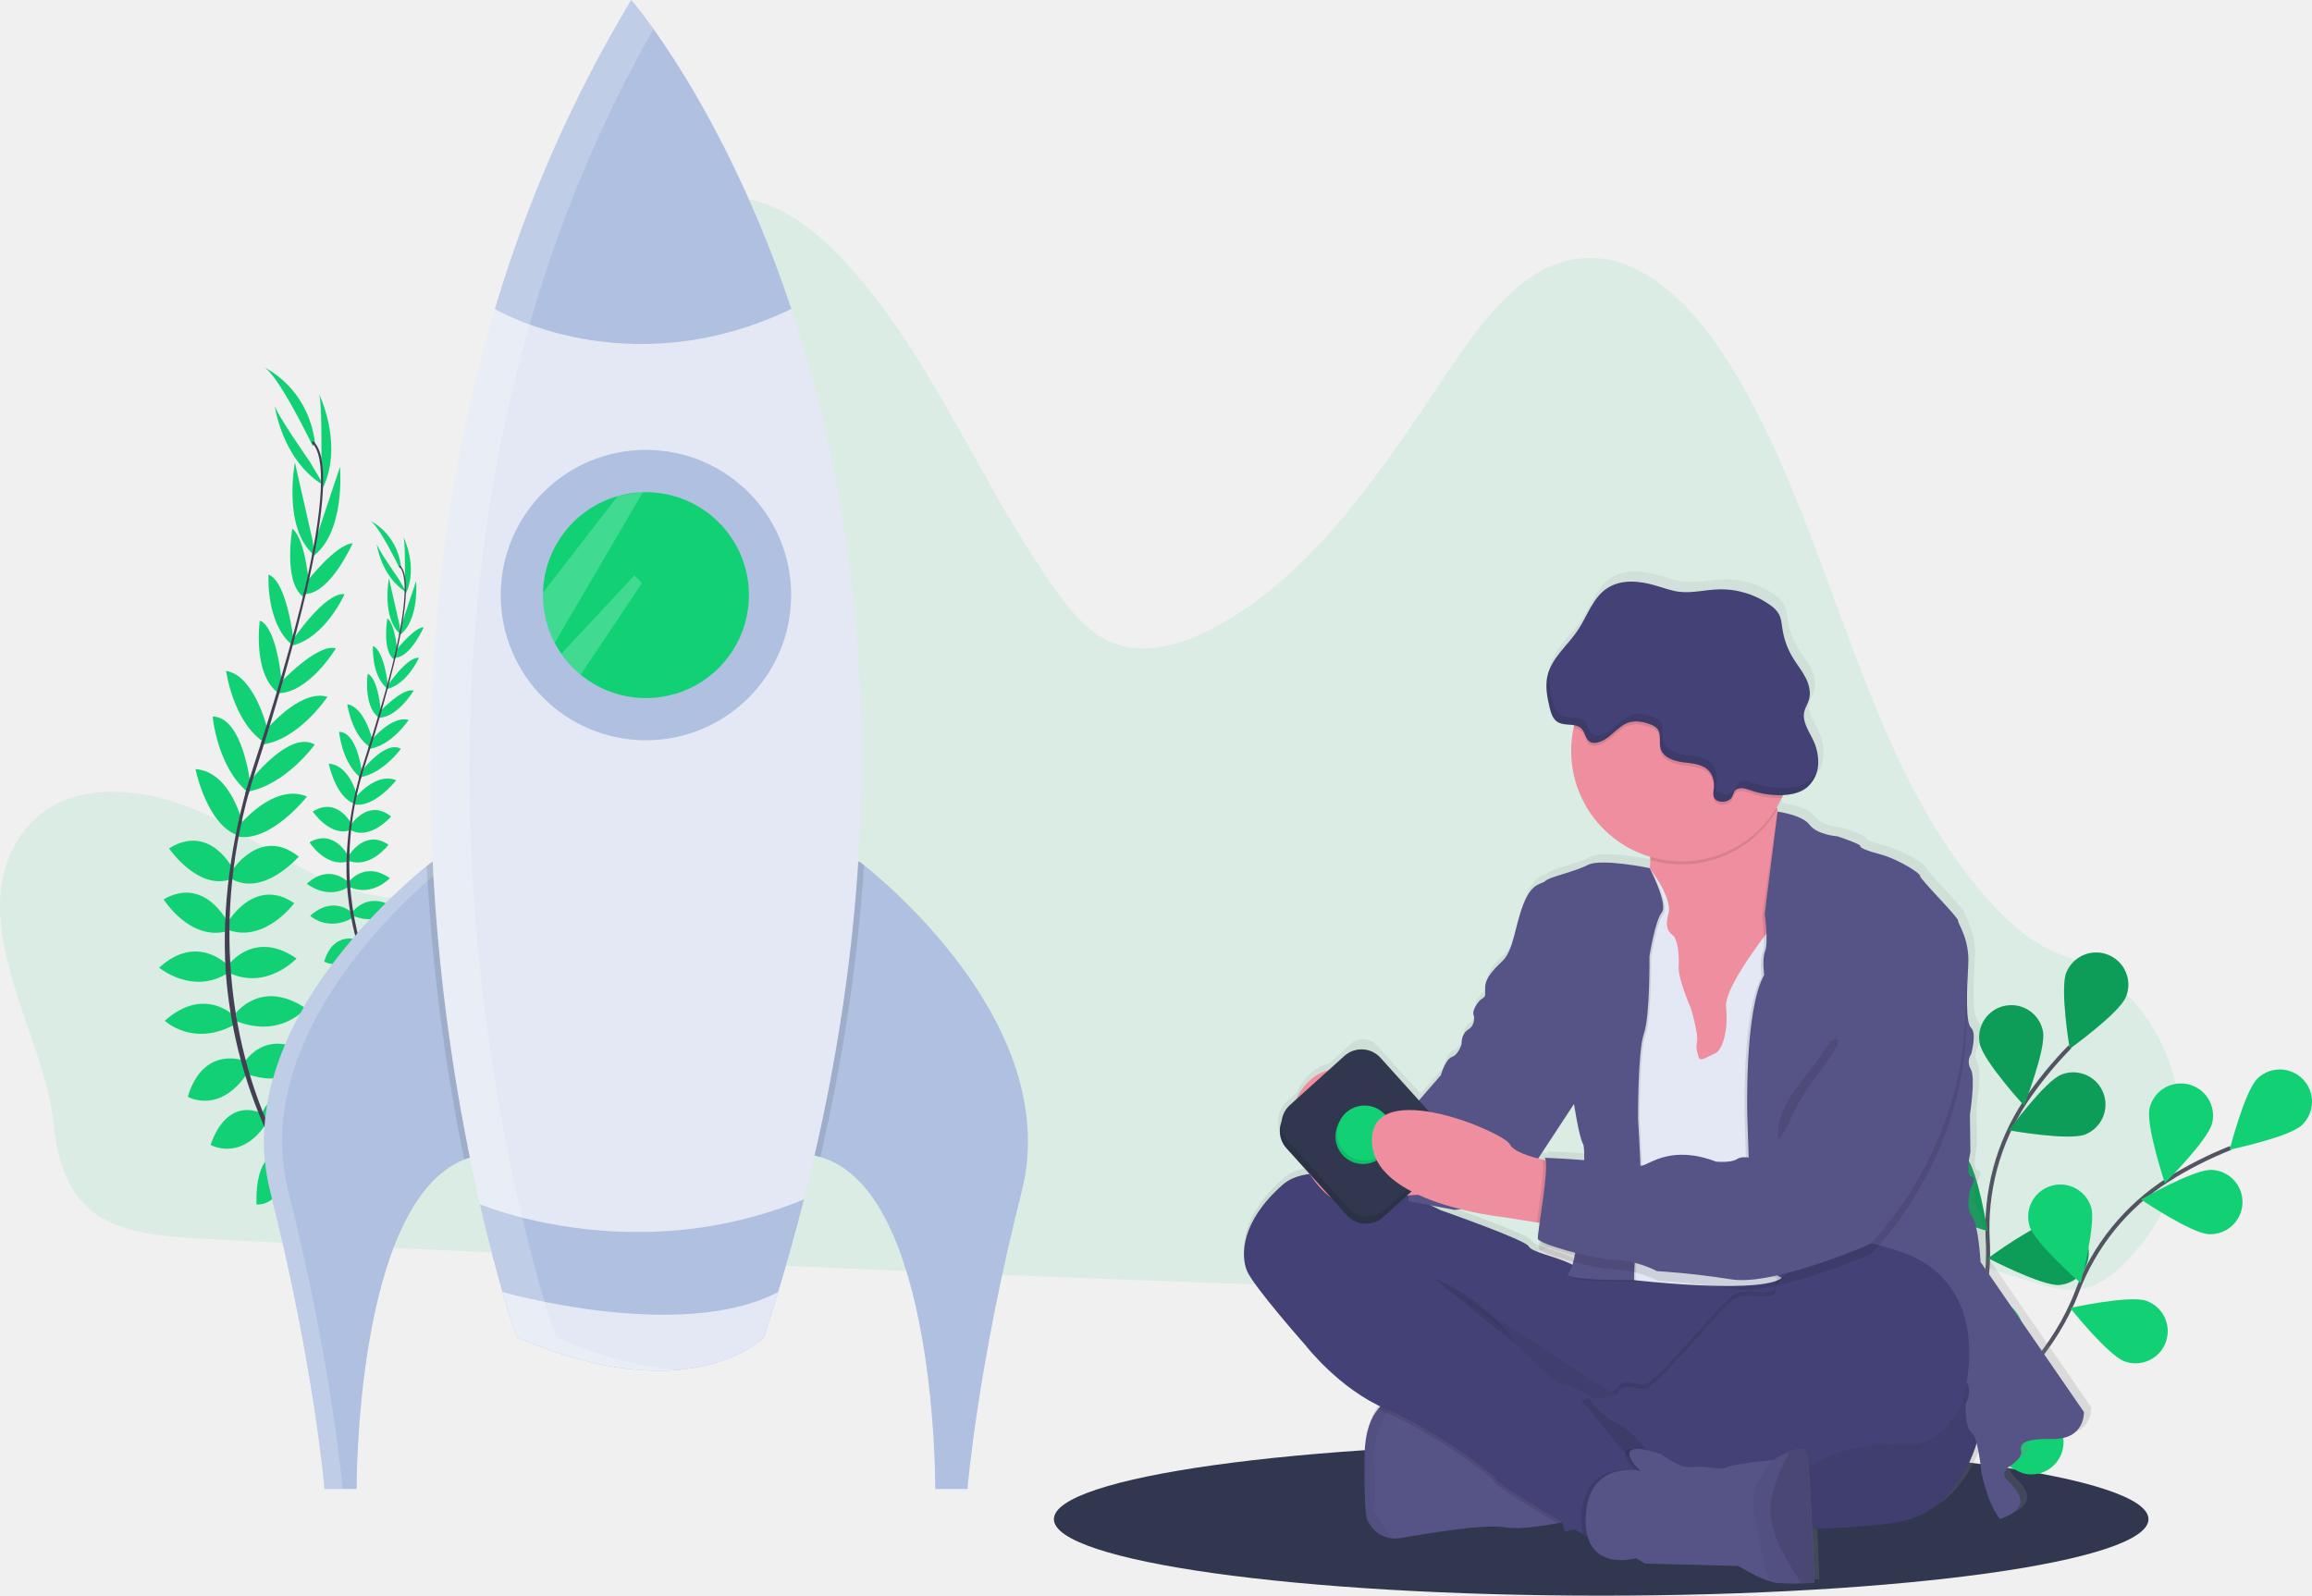
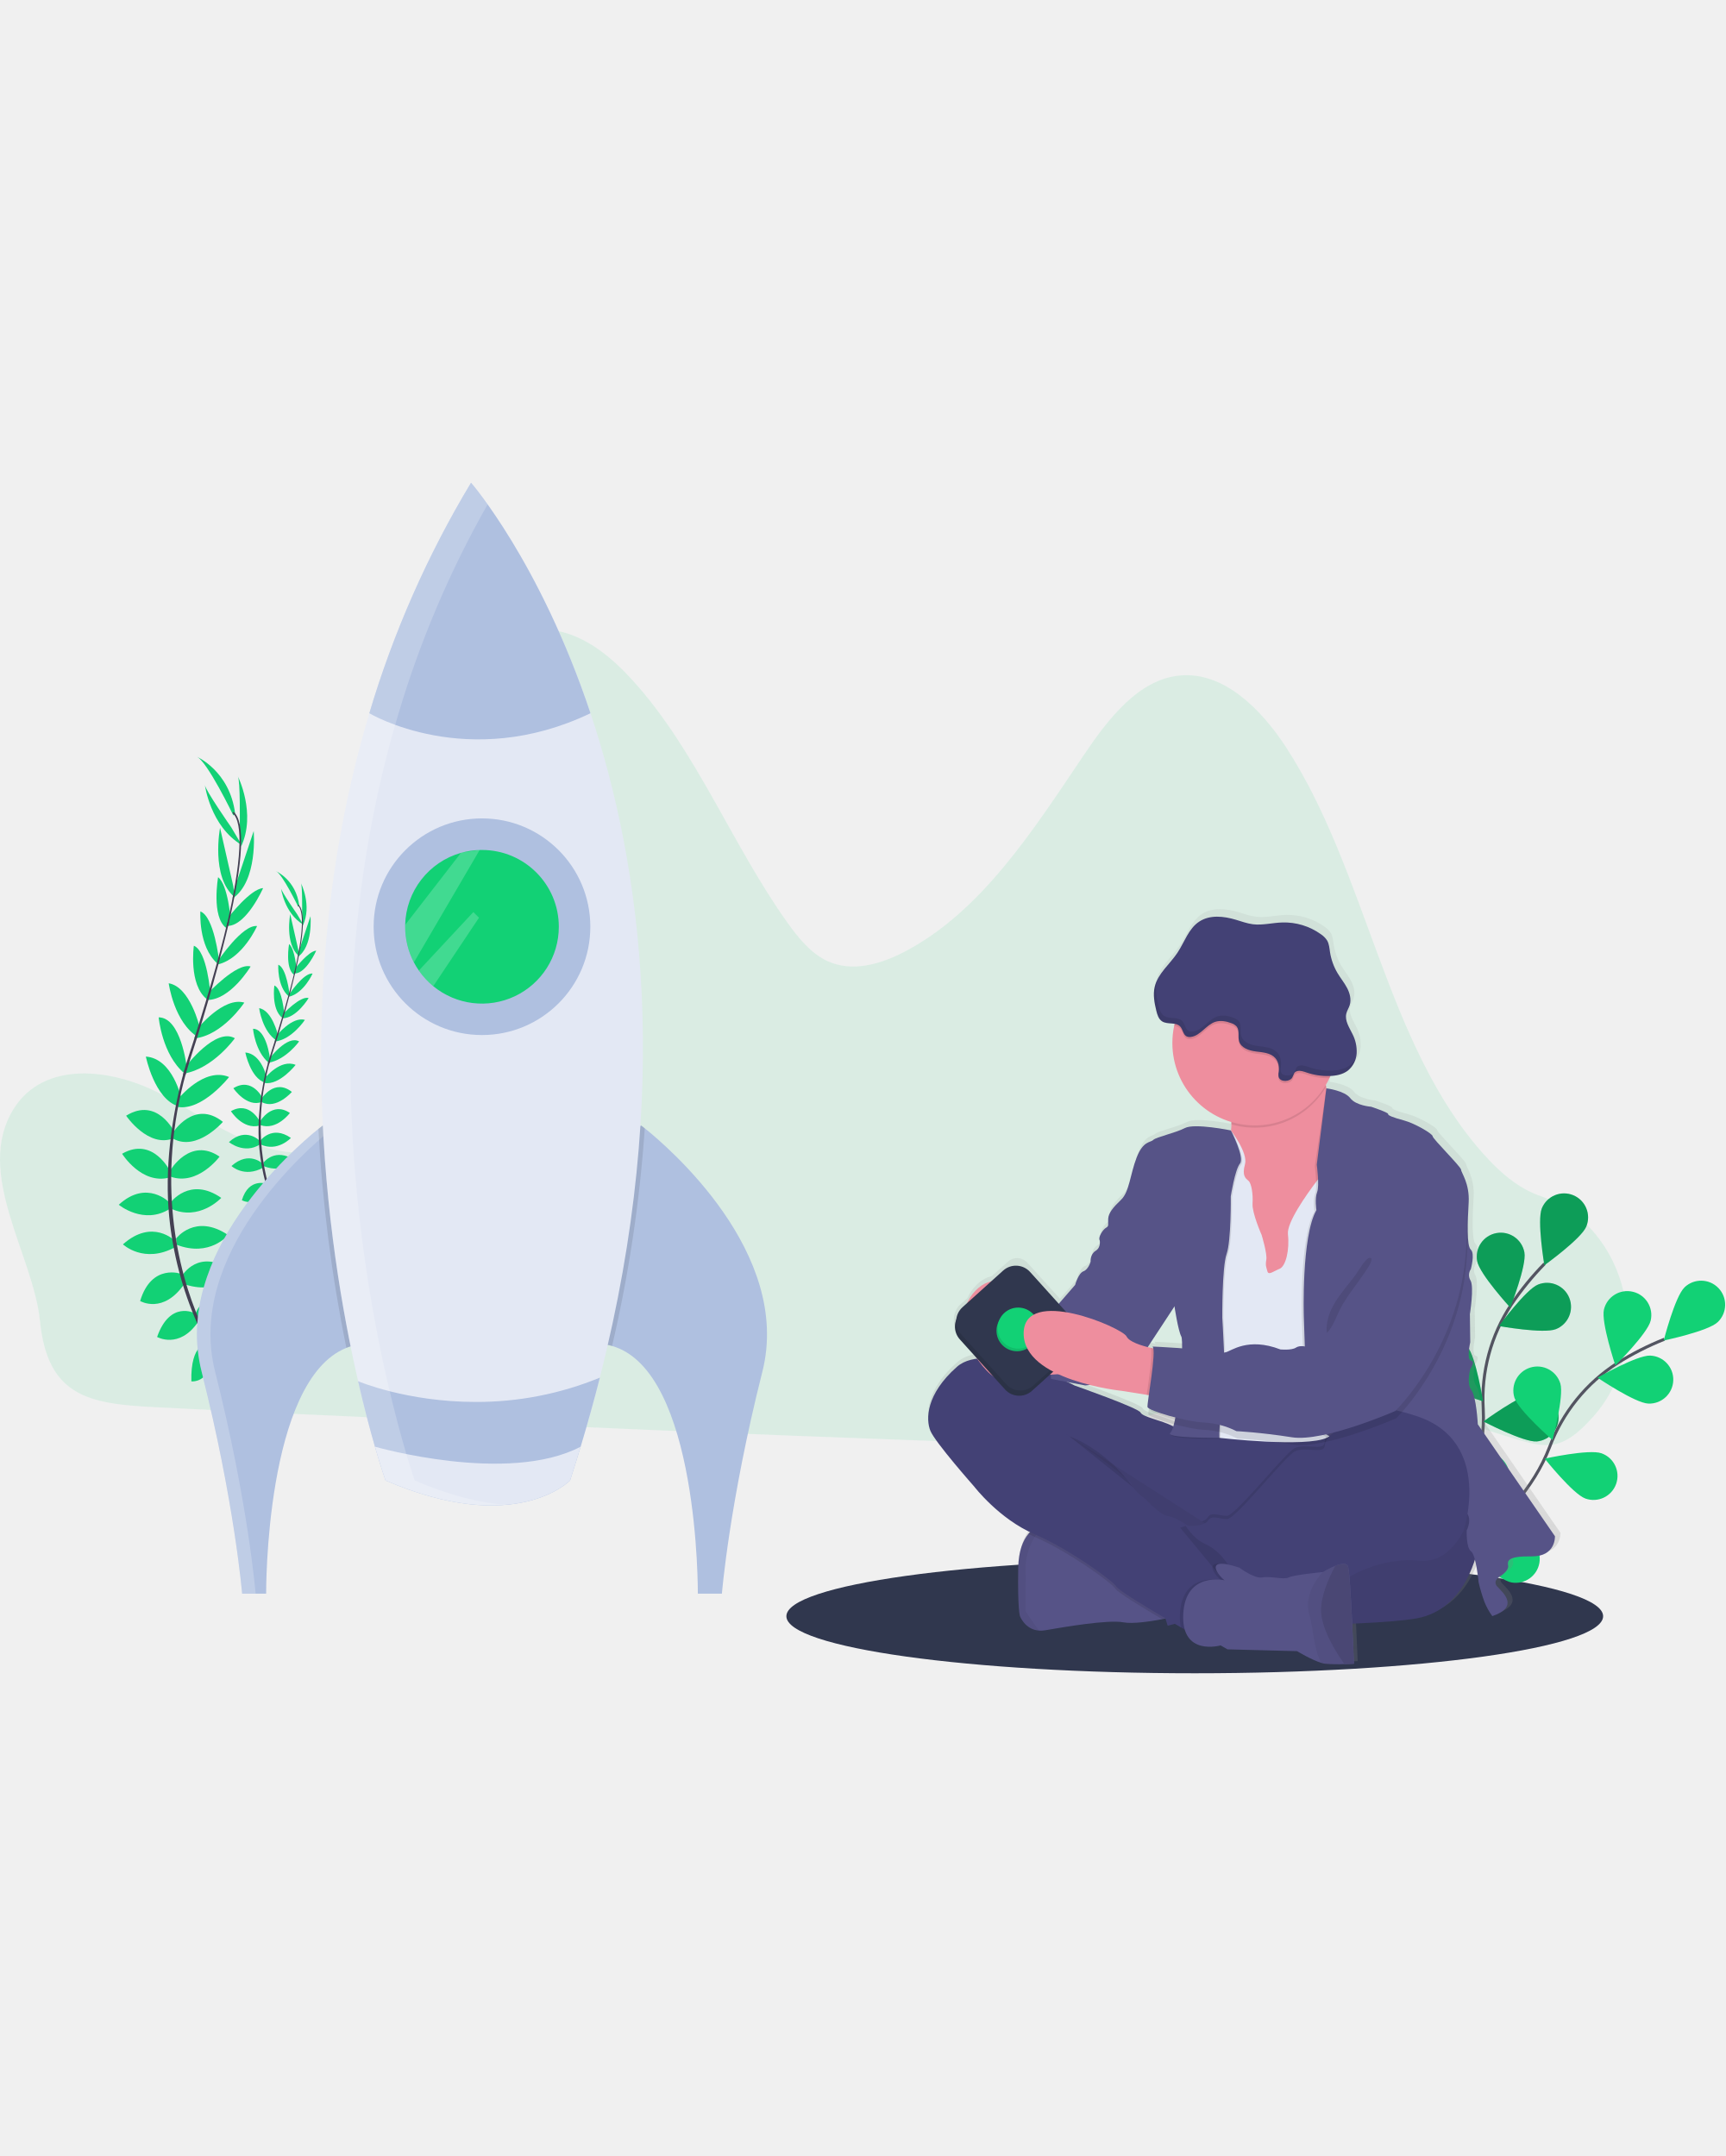
- <svg xmlns="http://www.w3.org/2000/svg" id="b759170a-51c3-4e2f-999d-77dec9fd6d11" data-name="Layer 1" width="1140.56" height="787.27" viewBox="0 0 1140.56 787.27">
+ <svg xmlns="http://www.w3.org/2000/svg" id="b759170a-51c3-4e2f-999d-77dec9fd6d11" data-name="Layer 1" width="240" height="300" viewBox="0 0 1140.56 787.27">
  <defs>
    <linearGradient id="c518dc33-18b9-48bc-b516-0f83ad79191e" x1="852.39" y1="835.88" x2="852.39" y2="338.33" gradientUnits="userSpaceOnUse">
      <stop offset="0" stop-color="gray" stop-opacity="0.25" />
      <stop offset="0.54" stop-color="gray" stop-opacity="0.12" />
      <stop offset="1" stop-color="gray" stop-opacity="0.1" />
    </linearGradient>
  </defs>
  <path d="M38.48,470.82c20.16-32.93,65.75-27.19,98.08-10s64.59,42.85,100.17,37.92c30-4.16,54.6-30.32,67.89-60.5s17.19-64.21,20.93-97.54Q332.6,277.89,339.64,215c1.72-15.33,3.75-31.51,12.37-43.64,11.39-16,32.27-20.92,50.13-16.11s33.09,17.71,46.12,32.1C490,233.43,513.65,295.72,550.14,347c7.43,10.44,15.82,20.76,26.92,25.8,16,7.25,34.37,2.12,50-5.95,51-26.29,85.26-79.94,118.93-130,16.38-24.33,36.35-50.35,63.6-53C838.26,181,863.15,205.43,880,231.3c54.08,83.24,65.67,196.88,131,269.48,8.11,9,17.06,17.32,27.37,22.91a70.65,70.65,0,0,0,10.6,4.65c57,19.73,76,98.93,33.84,145.89-.91,1-1.84,2-2.78,3-6.26,6.61-13.35,12.86-21.81,14.83-7.87,1.82-16-.28-23.8-2.55-49.86-14.55-99.12-36.79-150.67-35.71-50.16,1-97.74,24.17-147.34,32.51-33.35,5.61-67.28,4.49-101,3.28q-168.46-6.06-336.85-14.1c-55.72-2.56-111.46-5-167.17-7.85-42.92-2.23-70.26-7.14-75.24-56.95C51.79,567.07,12.63,513.06,38.48,470.82Z" transform="translate(-29.72 -56.36)" fill="#12d175" opacity="0.1" />
  <ellipse cx="789.9" cy="749.54" rx="269.99" ry="37.73" fill="#30374e" />
  <path d="M178.46,643.13s13.2-3,21.85,5.87c0,0-5.56,5-18.64-.54Z" transform="translate(-29.72 -56.36)" fill="#12d175" />
  <path d="M177,643s-7.82,11.08-2.86,22.45c0,0,6.76-3.25,6.57-17.45Z" transform="translate(-29.72 -56.36)" fill="#12d175" />
  <path d="M168.2,626.3s4.69-10.15,27,2.12c0,0-2.4,6.78-11.88,6.88S171,631.29,168.2,626.3Z" transform="translate(-29.72 -56.36)" fill="#12d175" />
  <path d="M166.78,625.68s-11.17-.52-10.54,24.92c0,0,7.13,1,11.58-7.38S169.91,630.51,166.78,625.68Z" transform="translate(-29.72 -56.36)" fill="#12d175" />
  <path d="M159,605.88S164,588.2,187.47,599c0,0-4.1,16.19-25.8,12.64Z" transform="translate(-29.72 -56.36)" fill="#12d175" />
  <path d="M150.29,580.54s10.58-18.24,32.49-3.44c0,0-6.19,16.87-30.29,9.55Z" transform="translate(-29.72 -56.36)" fill="#12d175" />
  <path d="M146.15,556.14s12.63-16.95,34.36-2.31c0,0-12.06,14.94-34.09,6.4Z" transform="translate(-29.72 -56.36)" fill="#12d175" />
  <path d="M142.41,532.42s12.76-17.66,33.59-3.15c0,0-14.68,15.83-33.33,7.07Z" transform="translate(-29.72 -56.36)" fill="#12d175" />
  <path d="M142.23,511.16s13.15-22.53,32.65-9.17c0,0-14.42,19.57-32.37,13.26Z" transform="translate(-29.72 -56.36)" fill="#12d175" />
  <path d="M144,486.18S158,463.78,177.09,479c0,0-17.1,19.75-32.87,11.15Z" transform="translate(-29.72 -56.36)" fill="#12d175" />
  <path d="M147.63,463.72s17-21.31,33.55-14.37c0,0-17.68,22.6-34,19.76Z" transform="translate(-29.72 -56.36)" fill="#12d175" />
  <path d="M152.63,442.32s19.54-26,32.37-18.62c0,0-14.31,20.09-33.58,23.35Z" transform="translate(-29.72 -56.36)" fill="#12d175" />
  <path d="M160.25,417.38s17.17-21.32,31-17.24c0,0-14.45,21.89-33.1,23.68Z" transform="translate(-29.72 -56.36)" fill="#12d175" />
  <path d="M167.1,394.07s19.18-20.6,28.31-17.82c0,0-13.35,22.36-28.92,22.15Z" transform="translate(-29.72 -56.36)" fill="#12d175" />
  <path d="M173.87,372.51s16.09-24.15,25.82-23c0,0-9.31,21.19-25.66,25.33Z" transform="translate(-29.72 -56.36)" fill="#12d175" />
  <path d="M180.86,343.6s14.39-18.66,22.81-19.18c0,0-10.71,24.34-23.07,25Z" transform="translate(-29.72 -56.36)" fill="#12d175" />
  <path d="M184.86,324.39l12.58-37.69s3,33.1-14,44.62Z" transform="translate(-29.72 -56.36)" fill="#12d175" />
  <path d="M188.25,283.53s.44-30.79-1.33-33.17c0,0,12.47,24.74,2.14,46.71Z" transform="translate(-29.72 -56.36)" fill="#12d175" />
  <path d="M158.36,605.51s-16.26-8.62-24.77,15.73c0,0,14.5,8.28,27-9.81Z" transform="translate(-29.72 -56.36)" fill="#12d175" />
  <path d="M149.72,579.59s-19.72-7.45-27.35,17.88c0,0,15.47,9.15,29.51-11.76Z" transform="translate(-29.72 -56.36)" fill="#12d175" />
  <path d="M145.36,557.67S130.57,542.56,111,560c0,0,13.94,13.19,34.63,1.79Z" transform="translate(-29.72 -56.36)" fill="#12d175" />
  <path d="M141.94,532.46s-15-15.81-33.71,1.36c0,0,16.66,13.73,34,2.55Z" transform="translate(-29.72 -56.36)" fill="#12d175" />
  <path d="M142.27,511.76s-11.36-23.47-31.83-11.67c0,0,12.86,20.63,31.24,15.74Z" transform="translate(-29.72 -56.36)" fill="#12d175" />
  <path d="M145.17,486s-11.33-23.9-32.06-11.07c0,0,14.66,21.61,31.34,14.93Z" transform="translate(-29.72 -56.36)" fill="#12d175" />
  <path d="M149.7,463.7s-5.64-26.65-23.55-27.87c0,0,5.68,28.13,21.51,32.88Z" transform="translate(-29.72 -56.36)" fill="#12d175" />
  <path d="M153.09,442.34s-3.67-32.31-18.46-32.46c0,0,2.15,24.57,17.11,37.15Z" transform="translate(-29.72 -56.36)" fill="#12d175" />
  <path d="M161.72,416.35s-6.21-26.66-20.47-29c0,0,3.5,26,19.53,35.72Z" transform="translate(-29.72 -56.36)" fill="#12d175" />
  <path d="M168.78,394.15s-2-28.07-10.9-31.62c0,0-3.61,25.78,8.65,35.38Z" transform="translate(-29.72 -56.36)" fill="#12d175" />
  <path d="M174.51,372.16s-3.15-28.85-12.31-32.32c0,0-1.5,23.09,11.1,34.3Z" transform="translate(-29.72 -56.36)" fill="#12d175" />
  <path d="M182.26,345.82s-1.64-23.51-8.35-28.61c0,0-4.58,26.19,5.35,33.56Z" transform="translate(-29.72 -56.36)" fill="#12d175" />
  <path d="M184,323.28l-8.8-38.74s-6.23,32.64,9.57,45.78Z" transform="translate(-29.72 -56.36)" fill="#12d175" />
  <path d="M182.63,284.28S165,259,165.14,256.06c0,0,3.54,27.48,24.41,39.89Z" transform="translate(-29.72 -56.36)" fill="#12d175" />
  <path d="M184,276.39s-17.46-36.39-24.43-39c0,0,22.09,9.43,25.61,37.8Z" transform="translate(-29.72 -56.36)" fill="#12d175" />
  <path d="M180.54,349.61l-1-.25c9.85-42,11.24-68.48,3.9-74.56l.68-.82C191.86,280.42,190.64,306.58,180.54,349.61Z" transform="translate(-29.72 -56.36)" fill="#444053" />
  <path d="M152.26,448.27l-1.55-.43c1.09-3.86,2.27-7.79,3.53-11.66,11-33.72,20.14-65,25.75-88.94l1.27-.75c-5.62,24-14.51,56.43-25.49,90.18C154.52,440.53,153.34,444.43,152.26,448.27Z" transform="translate(-29.72 -56.36)" fill="#444053" />
  <path d="M199.31,672.67c-.22-.21-22.22-21.87-39.12-60.24a232.37,232.37,0,0,1-18.61-70.77c-3-30.53,1.1-65.13,10-96.9l1.28,1.32c-20,71.31-6.19,130.34,9.23,165.4,16.73,38,38.48,59.45,38.7,59.66Z" transform="translate(-29.72 -56.36)" fill="#444053" />
  <path d="M223.53,558.46s8-1.83,13.22,3.55c0,0-3.37,3-11.27-.33Z" transform="translate(-29.72 -56.36)" fill="#12d175" />
  <path d="M222.66,558.39s-4.72,6.7-1.72,13.57c0,0,4.08-2,4-10.55Z" transform="translate(-29.72 -56.36)" fill="#12d175" />
  <path d="M217.34,548.28s2.83-6.13,16.3,1.29c0,0-1.45,4.09-7.18,4.15S219.05,551.3,217.34,548.28Z" transform="translate(-29.72 -56.36)" fill="#12d175" />
  <path d="M216.48,547.91s-6.76-.31-6.38,15.06c0,0,4.31.6,7-4.46S218.37,550.83,216.48,547.91Z" transform="translate(-29.72 -56.36)" fill="#12d175" />
  <path d="M211.75,535.94s3.07-10.69,17.23-4.18c0,0-2.47,9.79-15.59,7.64Z" transform="translate(-29.72 -56.36)" fill="#12d175" />
  <path d="M206.51,520.62s6.39-11,19.64-2.08c0,0-3.75,10.2-18.31,5.77Z" transform="translate(-29.72 -56.36)" fill="#12d175" />
  <path d="M204,505.87s7.64-10.25,20.77-1.4c0,0-7.28,9-20.6,3.87Z" transform="translate(-29.72 -56.36)" fill="#12d175" />
  <path d="M201.74,491.53s7.72-10.68,20.31-1.9c0,0-8.87,9.57-20.15,4.27Z" transform="translate(-29.72 -56.36)" fill="#12d175" />
  <path d="M201.64,478.67s8-13.61,19.73-5.54c0,0-8.72,11.83-19.57,8Z" transform="translate(-29.72 -56.36)" fill="#12d175" />
  <path d="M202.68,463.58s8.49-13.55,20-4.38c0,0-10.34,11.94-19.88,6.74Z" transform="translate(-29.72 -56.36)" fill="#12d175" />
  <path d="M204.9,450s10.27-12.88,20.28-8.68c0,0-10.69,13.66-20.53,11.94Z" transform="translate(-29.72 -56.36)" fill="#12d175" />
  <path d="M207.92,437.06s11.81-15.71,19.57-11.26c0,0-8.65,12.15-20.3,14.12Z" transform="translate(-29.72 -56.36)" fill="#12d175" />
  <path d="M212.53,422s10.38-12.89,18.76-10.42c0,0-8.73,13.23-20,14.31Z" transform="translate(-29.72 -56.36)" fill="#12d175" />
  <path d="M216.67,407.89s11.59-12.45,17.11-10.77c0,0-8.06,13.51-17.48,13.39Z" transform="translate(-29.72 -56.36)" fill="#12d175" />
  <path d="M220.76,394.86s9.73-14.6,15.61-13.92c0,0-5.62,12.81-15.51,15.32Z" transform="translate(-29.72 -56.36)" fill="#12d175" />
  <path d="M225,377.38s8.7-11.28,13.79-11.6c0,0-6.48,14.72-13.95,15.09Z" transform="translate(-29.72 -56.36)" fill="#12d175" />
  <path d="M227.41,365.76,235,343s1.8,20-8.49,27Z" transform="translate(-29.72 -56.36)" fill="#12d175" />
  <path d="M229.46,341.06s.26-18.61-.81-20.05c0,0,7.54,14.95,1.29,28.24Z" transform="translate(-29.72 -56.36)" fill="#12d175" />
  <path d="M211.38,535.72s-9.82-5.22-15,9.5c0,0,8.77,5,16.33-5.92Z" transform="translate(-29.72 -56.36)" fill="#12d175" />
  <path d="M206.17,520s-11.93-4.5-16.54,10.81c0,0,9.35,5.53,17.84-7.1Z" transform="translate(-29.72 -56.36)" fill="#12d175" />
  <path d="M203.52,506.79s-8.93-9.13-20.77,1.4c0,0,8.43,8,20.94,1.08Z" transform="translate(-29.72 -56.36)" fill="#12d175" />
  <path d="M201.46,491.55s-9.07-9.55-20.38.83c0,0,10.07,8.29,20.54,1.54Z" transform="translate(-29.72 -56.36)" fill="#12d175" />
  <path d="M201.66,479s-6.87-14.19-19.25-7.06c0,0,7.78,12.47,18.89,9.52Z" transform="translate(-29.72 -56.36)" fill="#12d175" />
  <path d="M203.41,463.45S196.56,449,184,456.76c0,0,8.86,13.07,18.95,9Z" transform="translate(-29.72 -56.36)" fill="#12d175" />
  <path d="M206.15,450s-3.41-16.12-14.24-16.85c0,0,3.43,17,13,19.87Z" transform="translate(-29.72 -56.36)" fill="#12d175" />
  <path d="M208.2,437.07S206,417.54,197,417.44c0,0,1.3,14.86,10.34,22.47Z" transform="translate(-29.72 -56.36)" fill="#12d175" />
  <path d="M213.41,421.36s-3.75-16.12-12.37-17.54c0,0,2.12,15.71,11.81,21.59Z" transform="translate(-29.72 -56.36)" fill="#12d175" />
  <path d="M217.68,407.94s-1.23-17-6.58-19.12c0,0-2.19,15.59,5.22,21.39Z" transform="translate(-29.72 -56.36)" fill="#12d175" />
  <path d="M221.15,394.64s-1.9-17.44-7.44-19.54c0,0-.91,14,6.71,20.74Z" transform="translate(-29.72 -56.36)" fill="#12d175" />
  <path d="M225.83,378.72s-1-14.21-5-17.3c0,0-2.77,15.84,3.23,20.29Z" transform="translate(-29.72 -56.36)" fill="#12d175" />
  <path d="M226.91,365.09l-5.32-23.42s-3.77,19.74,5.78,27.68Z" transform="translate(-29.72 -56.36)" fill="#12d175" />
  <path d="M226.06,341.52s-10.65-15.27-10.57-17.06c0,0,2.13,16.61,14.75,24.11Z" transform="translate(-29.72 -56.36)" fill="#12d175" />
  <path d="M226.86,336.74s-10.56-22-14.77-23.55c0,0,13.36,5.7,15.48,22.86Z" transform="translate(-29.72 -56.36)" fill="#12d175" />
  <path d="M224.79,381l-.63-.15c6-25.39,6.8-41.4,2.36-45.07l.41-.5C231.64,339.18,230.9,355,224.79,381Z" transform="translate(-29.72 -56.36)" fill="#444053" />
  <path d="M207.7,440.66l-.94-.27c.66-2.33,1.38-4.7,2.14-7,6.63-20.39,12.17-39.3,15.56-53.77l.77-.46c-3.4,14.5-8.77,34.12-15.41,54.53C209.06,436,208.35,438.33,207.7,440.66Z" transform="translate(-29.72 -56.36)" fill="#444053" />
  <path d="M236.14,576.32c-.13-.13-13.43-13.22-23.65-36.42a140.72,140.72,0,0,1-11.25-42.78c-1.83-18.46.67-39.38,6.06-58.59l.77.8c-12.09,43.11-3.74,78.8,5.58,100,10.12,23,23.26,35.93,23.4,36.06Z" transform="translate(-29.72 -56.36)" fill="#444053" />
  <path d="M266.22,626.32a38.24,38.24,0,0,0-7.5,2.14C204.78,650,205.68,791,205.68,791H189.8s-5-60.51-26.79-146.84c-19.63-77.67,60.88-147.28,77.23-160.48,1.84-1.47,2.86-2.25,2.86-2.25C324.19,511.23,266.22,626.32,266.22,626.32Z" transform="translate(-29.72 -56.36)" fill="#afc0e0" />
  <path d="M249,483.88c-1.87-.86-3.8-1.68-5.85-2.43,0,0-1,.78-2.86,2.25-16.35,13.2-96.86,82.81-77.23,160.48C184.85,730.51,189.8,791,189.8,791h8.93s-4.95-60.51-26.79-146.84C152.39,566.85,232.12,497.5,249,483.88Z" transform="translate(-29.72 -56.36)" fill="#fff" opacity="0.2" />
  <path d="M533.76,644.18C511.92,730.51,507,791,507,791H491.09s1-147.36-56.73-163.81a31.53,31.53,0,0,0-3.81-.89s-58-115.09,23.12-144.87c0,0,.82.61,2.3,1.8C471,495.26,553.61,565.61,533.76,644.18Z" transform="translate(-29.72 -56.36)" fill="#afc0e0" />
  <path d="M266.22,626.32a38.24,38.24,0,0,0-7.5,2.14A979.21,979.21,0,0,1,240.24,483.7c1.84-1.47,2.86-2.25,2.86-2.25C324.19,511.23,266.22,626.32,266.22,626.32Z" transform="translate(-29.72 -56.36)" opacity="0.1" />
  <path d="M456,483.25a901,901,0,0,1-21.61,144,31.53,31.53,0,0,0-3.81-.89s-58-115.09,23.12-144.87C453.67,481.45,454.49,482.06,456,483.25Z" transform="translate(-29.72 -56.36)" opacity="0.1" />
  <path d="M426.31,648.14q-8.4,33.14-19.69,68s-35.72,37.21-122,0c0,0-8.62-24.3-18.1-65.61-20.87-90.83-45.9-263.92,7.43-441.71A661.75,661.75,0,0,1,341.13,56.36s45.56,52.31,79,152.43S474.85,456.86,426.31,648.14Z" transform="translate(-29.72 -56.36)" fill="#e3e8f4" />
  <circle cx="318.66" cy="293.6" r="71.63" fill="#afc0e0" />
  <path d="M399.18,350a50.8,50.8,0,0,1-83,39.29,51.33,51.33,0,0,1-9.52-10.33,50,50,0,0,1-3.28-5.39A50.7,50.7,0,0,1,297.59,350c0-.41,0-.81,0-1.21a50.86,50.86,0,0,1,37-47.72,52.53,52.53,0,0,1,12.24-1.86h1.52A50.8,50.8,0,0,1,399.18,350Z" transform="translate(-29.72 -56.36)" fill="#12d175" />
  <path d="M420.12,208.79c-81.27,38.91-146.22,0-146.22,0A661.75,661.75,0,0,1,341.13,56.36S386.69,108.67,420.12,208.79Z" transform="translate(-29.72 -56.36)" fill="#afc0e0" />
  <path d="M426.31,648.14q-5.7,22.44-12.7,45.65-3.32,11.07-7,22.32s-35.72,37.21-122,0c0,0-2.8-7.89-7-22.32-3.14-10.9-7.05-25.51-11.13-43.29,0,0,32.12,13.71,77.71,13.71A214.11,214.11,0,0,0,426.31,648.14Z" transform="translate(-29.72 -56.36)" fill="#afc0e0" />
  <path d="M413.61,693.79q-3.32,11.07-7,22.32s-35.72,37.21-122,0c0,0-2.8-7.89-7-22.32C277.6,693.79,365.54,719.09,413.61,693.79Z" transform="translate(-29.72 -56.36)" fill="#e3e8f4" />
  <path d="M334.62,301l-.11.08-36.9,47.64c0,.4,0,.8,0,1.21a50.7,50.7,0,0,0,5.79,23.57l43.48-74.36Z" transform="translate(-29.72 -56.36)" fill="#fff" opacity="0.2" />
  <path d="M346.4,344l-30.22,45.25a51.33,51.33,0,0,1-9.52-10.33l36-38.64Z" transform="translate(-29.72 -56.36)" fill="#fff" opacity="0.2" />
  <path d="M303.92,716.12s-8.62-24.31-18.1-65.61c-20.87-90.84-45.9-263.93,7.43-441.72A664.18,664.18,0,0,1,352.1,70.7c-6.77-9.49-11-14.33-11-14.33A661.68,661.68,0,0,0,273.9,208.79c-53.33,177.79-28.3,350.88-7.43,441.72,9.48,41.3,18.1,65.61,18.1,65.61,34.09,14.69,60.28,17.77,79.5,16.13C347.65,731,327.71,726.37,303.92,716.12Z" transform="translate(-29.72 -56.36)" fill="#fff" opacity="0.2" />
  <path d="M966.7,785.29s46.74-58.16,43.64-116.41a113.05,113.05,0,0,1,18.54-69.06,190.19,190.19,0,0,1,22-27" transform="translate(-29.72 -56.36)" fill="none" stroke="#535461" stroke-miterlimit="10" stroke-width="2" />
  <path d="M1049.11,536.14c-3.34,8.11,1.66,37.68,1.66,37.68s24.37-17.48,27.71-25.59a15.88,15.88,0,0,0-29.37-12.09Z" transform="translate(-29.72 -56.36)" fill="#12d175" />
  <path d="M1006.33,571.08c1.61,8.62,21.88,30.72,21.88,30.72s11-27.91,9.35-36.54a15.88,15.88,0,0,0-31.23,5.82Z" transform="translate(-29.72 -56.36)" fill="#12d175" />
  <path d="M975.79,648.3c5.74,6.63,34.4,15.48,34.4,15.48s-4.64-29.63-10.38-36.27a15.88,15.88,0,0,0-24,20.79Z" transform="translate(-29.72 -56.36)" fill="#12d175" />
  <path d="M965.84,711.93c4.53,7.51,31.28,21.07,31.28,21.07s.44-30-4.09-37.5a15.88,15.88,0,1,0-27.19,16.43Z" transform="translate(-29.72 -56.36)" fill="#12d175" />
  <path d="M1058.4,616.07c-8.14,3.25-37.66-2.05-37.66-2.05s17.72-24.19,25.87-27.45a15.88,15.88,0,0,1,11.79,29.5Z" transform="translate(-29.72 -56.36)" fill="#12d175" />
  <path d="M1045.82,690.34c-8.74.67-35.32-13.22-35.32-13.22s24.14-17.79,32.89-18.46a15.89,15.89,0,0,1,2.43,31.68Z" transform="translate(-29.72 -56.36)" fill="#12d175" />
  <path d="M1023.69,760.84c-8.51,2.14-37.05-7.06-37.05-7.06s20.79-21.61,29.3-23.74a15.88,15.88,0,1,1,7.75,30.8Z" transform="translate(-29.72 -56.36)" fill="#12d175" />
  <path d="M1049.11,536.14c-3.34,8.11,1.66,37.68,1.66,37.68s24.37-17.48,27.71-25.59a15.88,15.88,0,0,0-29.37-12.09Z" transform="translate(-29.72 -56.36)" opacity="0.25" />
  <path d="M1006.33,571.08c1.61,8.62,21.88,30.72,21.88,30.72s11-27.91,9.35-36.54a15.88,15.88,0,0,0-31.23,5.82Z" transform="translate(-29.72 -56.36)" opacity="0.25" />
  <path d="M975.79,648.3c5.74,6.63,34.4,15.48,34.4,15.48s-4.64-29.63-10.38-36.27a15.88,15.88,0,0,0-24,20.79Z" transform="translate(-29.72 -56.36)" opacity="0.25" />
  <path d="M965.84,711.93c4.53,7.51,31.28,21.07,31.28,21.07s.44-30-4.09-37.5a15.88,15.88,0,1,0-27.19,16.43Z" transform="translate(-29.72 -56.36)" opacity="0.25" />
  <path d="M1058.4,616.07c-8.14,3.25-37.66-2.05-37.66-2.05s17.72-24.19,25.87-27.45a15.88,15.88,0,0,1,11.79,29.5Z" transform="translate(-29.72 -56.36)" opacity="0.25" />
  <path d="M1045.82,690.34c-8.74.67-35.32-13.22-35.32-13.22s24.14-17.79,32.89-18.46a15.89,15.89,0,0,1,2.43,31.68Z" transform="translate(-29.72 -56.36)" opacity="0.25" />
  <path d="M1023.69,760.84c-8.51,2.14-37.05-7.06-37.05-7.06s20.79-21.61,29.3-23.74a15.88,15.88,0,1,1,7.75,30.8Z" transform="translate(-29.72 -56.36)" opacity="0.25" />
  <path d="M967.12,782.86s66.3-34.24,87.07-88.74a113,113,0,0,1,44.94-55.63,189.91,189.91,0,0,1,31-15.76" transform="translate(-29.72 -56.36)" fill="none" stroke="#535461" stroke-miterlimit="10" stroke-width="2" />
  <path d="M1143.42,588.46c-6.34,6.07-13.75,35.13-13.75,35.13s29.36-6.11,35.7-12.17a15.88,15.88,0,0,0-21.95-23Z" transform="translate(-29.72 -56.36)" fill="#12d175" />
  <path d="M1090.16,603.07c-2,8.54,7.55,37,7.55,37S1119,619,1121.06,610.41a15.88,15.88,0,0,0-30.9-7.34Z" transform="translate(-29.72 -56.36)" fill="#12d175" />
  <path d="M1030.94,661.29c2.56,8.39,25.18,28.09,25.18,28.09s7.77-29,5.21-37.35a15.88,15.88,0,0,0-30.39,9.26Z" transform="translate(-29.72 -56.36)" fill="#12d175" />
  <path d="M996.06,715.43c1.1,8.71,20.06,31.94,20.06,31.94s12.56-27.23,11.45-35.94a15.88,15.88,0,0,0-31.51,4Z" transform="translate(-29.72 -56.36)" fill="#12d175" />
  <path d="M1119.53,665.3c-8.77-.32-33.6-17.13-33.6-17.13s26-14.93,34.77-14.61a15.88,15.88,0,1,1-1.17,31.74Z" transform="translate(-29.72 -56.36)" fill="#12d175" />
  <path d="M1077.93,728.1c-8.27-2.93-26.94-26.4-26.94-26.4s29.29-6.47,37.55-3.54a15.88,15.88,0,1,1-10.61,29.94Z" transform="translate(-29.72 -56.36)" fill="#12d175" />
  <path d="M1029.12,783.59c-8.64-1.49-31-21.47-31-21.47s27.77-11.32,36.41-9.83a15.88,15.88,0,1,1-5.4,31.3Z" transform="translate(-29.72 -56.36)" fill="#12d175" />
  <path d="M1061.39,750.72,1010,676.19s-1-18.45-4.32-22.76-.72-13.9-.72-13.9,3.6-5.27.48-5.75-.48-12.23-.48-12.23l-.24-18.69s2.88-18,.48-22.28a7.07,7.07,0,0,1,.24-7.67s2.88-10.31,0-12.94-2.16-18.7-1.44-31.4-5.05-19.89-5.05-21.81-19-20.61-19-22.28-12-8.63-19.21-10.55-10.81-3.35-10.57-4.31-11.29-4.79-11.29-4.79-10.09-.72-13.94-5.76-15.59-6.48-15.93-6.53c-.07-.33-.15-.67-.22-1s-.15-.72-.22-1.08c.91-1.53,1.75-3.09,2.51-4.7.23-.49.45-1,.66-1.46,4.21-.19,8.53-1.09,11.83-3.67a16.11,16.11,0,0,0,5.75-11.49,25.19,25.19,0,0,0-2.81-12.77c-2.1-4.32-5.19-8.79-4.13-13.47.47-2,1.68-3.8,2.3-5.78,1.17-3.75.09-7.87-1.73-11.35s-4.35-6.54-6.37-9.91a38.7,38.7,0,0,1-5.07-14c-.41-2.6-.57-5.34-1.88-7.63a14.21,14.21,0,0,0-4.21-4.25,42.07,42.07,0,0,0-25.82-7.83c-6.54.23-13.06,2-19.55,1.19-3.91-.48-7.64-1.87-11.42-3-8.06-2.38-17.35-3.36-24.37,1.25s-9.81,13.68-14.56,20.77c-4.2,6.28-10.36,11.54-13.56,18.18,0-.12.06-.25.1-.38a21.75,21.75,0,0,0-1.79,4.84c-1.22,5.22-.2,10.68,1.07,15.89.65,2.69,1.55,5.61,3.88,7.1s5.63,1.16,8.39,1.65c-.1.45-.22.91-.32,1.37a54.9,54.9,0,0,0,38.09,64c0,.49,0,1,0,1.46a36.33,36.33,0,0,1-.25,4.12h0s-24.15-5-30.64-1.6-19.22,6-21.14,7.9-6.72.48-11,11.75-4.8,22.76-10.33,28-8.4,8.87-8.64,12.71.72,4.79-1.45,6-5.28,6.23-4.32,8.15c0,0,1.2,4.79-2.64,7.18s-3.37,7.19-3.37,7.19-1.44,5.28-4.8,6.47-5.53,9.11-5.53,9.11L730.52,596,708.93,572.1a9.1,9.1,0,0,0-12.85-.66L685.48,581a20.94,20.94,0,0,0-10.61,6.32,27.35,27.35,0,0,0-5.49,8.18l-5.81,5.22A14.75,14.75,0,0,0,662.08,617l13.83,15.29.09.13c-5.23.66-9.85,2.34-13.38,5.45-20.65,18.21-20.9,35-17.77,42.65s29.3,37.15,29.3,37.15,15.21,19.77,37.17,30.29l0,0-.17.17c-.43.46-.86,1-1.28,1.5l-.36.46-.33.46-.39.58c-.11.15-.21.31-.31.47s-.28.45-.41.69l-.27.46c-.16.3-.33.61-.49.93l-.16.31c-.2.42-.4.85-.59,1.3-.07.16-.13.33-.2.49-.12.31-.25.63-.37,1s-.15.41-.22.62-.21.62-.31.94-.14.45-.2.67-.2.7-.29,1.06-.11.42-.17.65c-.13.55-.26,1.12-.37,1.72,0,.22-.08.45-.12.68q-.12.6-.21,1.23c-.05.29-.08.58-.12.87s-.1.79-.15,1.19l-.09.92c0,.44-.08.9-.11,1.36,0,.28,0,.56-.05.84,0,.76-.08,1.52-.09,2.32-.48,28,1.16,32.11,1.16,32.11s3.39,8.93,12.75,9.57a16.3,16.3,0,0,0,4.11-.22c12.49-2.16,41.79-7.19,52.12-5.27,6.21,1.15,17.71-.55,25.9-2.1l2.15-.41,1.5,4.76,4.75-1.3,4,2.33,2.55,1.46c4.74,16.08,24,10.6,24,10.6L843,826l46.36,1.2s10,6,16.41,7.88a15.24,15.24,0,0,0,2.33.51,105.21,105.21,0,0,0,12.92.24c3.55-.09,6.3-.24,6.3-.24s-.47-12.59-1.15-26.68c17.72-.74,33.43-1.85,42.94-3.52,24.76-4.35,35.09-26.86,38.89-38.89a113.19,113.19,0,0,1,2.43,14.93,106.74,106.74,0,0,0,3.85,12.94,43.73,43.73,0,0,0,5.28,9.58c18.26-6.23,7.21-15.57,3.36-19.65s2.65-7.43,2.65-7.43,5-3.35,4.56-6.47-.72-6.47,15.61-6.23S1061.39,750.72,1061.39,750.72Zm-253.66-153c.21,1.37,2.49,16.14,4.55,20,.43.82.6,3.73.54,7.89-9.68-.77-19.76-1.18-19.76-1.18a2.32,2.32,0,0,1,.52,1.23l-1.52-.34-2.21-.54,17.83-27.12Zm-35.32,56.2,16.75,2.66,1.41.22a55.11,55.11,0,0,0-.87,7.91c0,.25.38.55.92.9a21.57,21.57,0,0,0-.33,4c.27,1.33,8.1,4.19,17.08,6.57-.12.48-.24.94-.36,1.37h0c-7.93-4.17-20.43-6.12-21.87-9.22s-44-18-44-18-1.55-.82-4.23-2.12l11.2,2.12,3.08-.31A167.91,167.91,0,0,0,772.41,653.9Z" transform="translate(-29.72 -56.36)" fill="url(#c518dc33-18b9-48bc-b516-0f83ad79191e)" />
  <path d="M1006.71,761.15s-6.66,40.23-40.47,46.18-146.66,4.76-146.66,4.76-64.52-9.28-87.85-63.8S693.4,672.1,713.4,671.15s127.85,36.43,134,36.9S1012.66,625.2,1006.71,761.15Z" transform="translate(-29.72 -56.36)" fill="#434175" />
  <path d="M1006.71,761.15s-6.66,40.23-40.47,46.18-146.66,4.76-146.66,4.76-64.52-9.28-87.85-63.8S693.4,672.1,713.4,671.15s127.85,36.43,134,36.9S1012.66,625.2,1006.71,761.15Z" transform="translate(-29.72 -56.36)" opacity="0.05" />
  <path d="M704.07,805.9s3.37,8.88,12.64,9.51a16.43,16.43,0,0,0,4.07-.22c12.38-2.14,41.43-7.14,51.66-5.24,6.16,1.15,17.55-.55,25.66-2.08,5.4-1,9.34-2,9.34-2s-9.52-31.66-10.72-32.61-42.85-25.95-42.85-25.95l-33-2.37h-.1s-6.11.41-11.18,6.57c-3.49,4.21-6.48,11.13-6.68,22.47C702.45,801.85,704.07,805.9,704.07,805.9Z" transform="translate(-29.72 -56.36)" fill="#565387" />
  <path d="M704.07,805.9s3.37,8.88,12.64,9.51a135.54,135.54,0,0,1-9-13.08l.17-23.09c-1.47-17.29,6.62-28.36,13-34.27h-.1s-17.38,1.18-17.86,29S704.07,805.9,704.07,805.9Z" transform="translate(-29.72 -56.36)" opacity="0.05" />
  <path d="M847.2,755.43l30.71-24,48.33-47.62s-5.22-.25-13.09-.59c-2,1.25-7.45,5.18-7.65,10-.24,5.82-13.07.4-19.73,3.73s-39.28,45.08-45,44.81-10.23-2.9-12.62,1.15c0,.09-.11.17-.17.26Z" transform="translate(-29.72 -56.36)" opacity="0.1" />
  <path d="M709.6,751.53c1.09.53,2.19,1,3.32,1.52,23.34,10,52.14,31,54.29,34.76,1.3,2.32,18,12.46,30.89,20.06,5.4-1,9.34-2,9.34-2s-9.52-31.66-10.72-32.61-42.85-25.95-42.85-25.95l-33-2.37h-.1S714.67,745.37,709.6,751.53Z" transform="translate(-29.72 -56.36)" opacity="0.1" />
  <path d="M644.84,683.29c3.09,7.62,29,36.91,29,36.91s16.42,21.42,39.76,31.42,52.14,31,54.28,34.76c1.38,2.45,20,13.65,33.08,21.35l2.93,1.71,6.5,3.77,3.44,2s8-6.4,15.91-12.84,15.63-12.75,15.76-13.11c.23-.71,3.32-8.81,2.61-9.28-.37-.25-2-3.55-5-7.37a33.82,33.82,0,0,0-12.13-10c-11-5-15.71-16.38-15.71-16.38s-1-.76-2.63-1.76c-2.82-1.78-7.35-4.34-10.7-4.77-5.25-.66-15-11.37-15-11.37s-6.67-4.29-9.29-9.76c-2.5-5.22-39.42-30.58-42.84-32.92l89.51,57.48,21.42,13.77,30.71-24,48.34-47.62s-6.5-.32-16-.72c-23.49-1-65.21-2.61-70.48-1.42a40.17,40.17,0,0,1-13.1.85s-11.88.54-19.74-3.61-20.25-6.09-21.68-9.16-43.57-17.85-43.57-17.85-57.37-30.47-77.85-12.37S641.74,675.68,644.84,683.29Z" transform="translate(-29.72 -56.36)" fill="#434175" />
  <path d="M829.82,508.55l7.38,24.52,9.52,55.23,35,2.38,10.13-16.8L902,557.11s6.3-22.32,10.83-43.91c4-19.1,6.62-37.64,2.26-39.65-3.86-1.79-6.4-8.22-8-15.14-.21-.85-.4-1.72-.58-2.59a134.62,134.62,0,0,1-2.32-17.75s-73.33-3.8-63.09,26.43a48.18,48.18,0,0,1,2.76,16.08,38.23,38.23,0,0,1-.25,4.09A34.3,34.3,0,0,1,829.82,508.55Z" transform="translate(-29.72 -56.36)" fill="#ee8e9e" />
  <path d="M814.58,504.5l2.62,41.66,5.95,35.47,6.67,16.43,5.95,89.88s57.41,6.64,71.37-.12a6.14,6.14,0,0,0,2.53-2C926.53,660.39,921,586.63,921,586.63L927.43,539l-4.29-24.72-10.35-1.1-8-.85s-1.8,2.22-4.4,5.65c-7.06,9.32-20,27.65-19.17,35.3,1.18,10.48-1.43,21.19-5.48,22.86s-7.38,4.52-8.09,1.67-1.43-3.57-.72-7.62-3.1-16.43-3.1-16.43-6.42-14.52-6-20.71-.71-13.34-2.62-15-4.52-3.34-2.38-11-9.39-22.45-9.39-22.45Z" transform="translate(-29.72 -56.36)" fill="#e3e8f4" />
  <path d="M890.41,608.55l2.38,71.19,13.75,7.62a6.15,6.15,0,0,0,2.53-2c16.87-25.47,11.34-99.22,11.34-99.22l6.43-47.62-4.29-24.71-10.36-1.1c4-19.1,6.62-37.64,2.27-39.65-3.87-1.79-6.41-8.22-8.06-15.14h0L899,508.32s.62,4.54.84,9.22c.17,3.48.11,7-.6,8.87-1.67,4.29-.48,11.91-.48,11.91-4.29,7.56-6.43,21.57-7.48,35.1C889.87,591.41,890.41,608.55,890.41,608.55Z" transform="translate(-29.72 -56.36)" opacity="0.1" />
  <path d="M906.63,456.82s12,1.49,15.8,6.49S936.24,469,936.24,469s11.43,3.81,11.19,4.76,3.33,2.39,10.48,4.29,19,8.81,19,10.48,18.81,20.23,18.81,22.14,5.72,9,5,21.66-1.43,28.57,1.43,31.19,0,12.86,0,12.86A7,7,0,0,0,1002,584c2.38,4.29-.47,22.15-.47,22.15l.23,18.57s-2.62,11.66.48,12.14-.48,5.71-.48,5.71-2.62,9.53.72,13.81,4.28,22.62,4.28,22.62l51,74s.72,13.57-15.47,13.33-16,3.1-15.48,6.19-4.52,6.43-4.52,6.43-6.43,3.33-2.62,7.38,14.76,13.33-3.33,19.52a43.16,43.16,0,0,1-5.24-9.52,107.72,107.72,0,0,1-3.81-12.85s-1.67-18.1-5-20.48-2.86-13.81-2.86-13.81,4.76-9.28-1.9-13.09S894.1,678.77,894.1,678.77l-2.38-71.19s-1.67-52.61,8.33-70.23c0,0-1.19-7.62.48-11.9s-.24-18.1-.24-18.1Z" transform="translate(-29.72 -56.36)" fill="#565387" />
  <path d="M844.23,485.38s-23.93-4.93-30.36-1.6-19,6-21,7.86-6.67.48-10.95,11.67-4.77,22.61-10.24,27.85-8.33,8.81-8.57,12.62.71,4.76-1.43,6-5.24,6.19-4.29,8.1S807,601.63,807,601.63s2.39,16,4.53,20-2.38,59.76-7.14,63.57,32.14,3.46,32.14,3.46,1.66-36.55,3.09-38.46-1-41-1-41-.24-33.33,2.86-42.14S844.23,529,844.23,529s2.74-17.57,6.07-21.67S844.23,485.38,844.23,485.38Z" transform="translate(-29.72 -56.36)" opacity="0.1" />
  <path d="M843.52,484.67s-23.94-4.93-30.37-1.6-19,5.95-20.95,7.86-6.66.47-11,11.66-4.76,22.62-10.24,27.86-8.33,8.81-8.57,12.62.72,4.76-1.42,5.95-5.24,6.19-4.29,8.09,49.52,43.81,49.52,43.81,2.38,16,4.52,20-2.38,59.75-7.14,63.56,32.14,3.46,32.14,3.46,1.67-36.55,3.1-38.45-1-41-1-41-.23-33.33,2.86-42.14,2.75-38.1,2.75-38.1,2.74-17.57,6.06-21.66S843.52,484.67,843.52,484.67Z" transform="translate(-29.72 -56.36)" fill="#565387" />
  <path d="M841,464.5a48.18,48.18,0,0,1,2.76,16.08,54.63,54.63,0,0,0,62.65-24.76,134.62,134.62,0,0,1-2.32-17.75S830.77,434.27,841,464.5Z" transform="translate(-29.72 -56.36)" opacity="0.1" />
  <path d="M804.82,426.88A54.52,54.52,0,1,0,806,415.55,54.53,54.53,0,0,0,804.82,426.88Z" transform="translate(-29.72 -56.36)" fill="#ee8e9e" />
  <path d="M769.82,553.06l-13.09,4.05s1.19,4.76-2.62,7.14-3.33,7.15-3.33,7.15-1.43,5.23-4.76,6.42-5.48,9-5.48,9l-10.95,12.62s-4.05,3.33-3.33,5-4.29,2.14-4.29,2.14L724.59,649l22.62,4.29,14-1.43,11.43-4.29,10-6L787.2,630l20-30.47Z" transform="translate(-29.72 -56.36)" fill="#565387" />
  <path d="M725.3,610s-29-41.91-50.71-19.29,8.81,59.28,15.95,58.09,41.19-3.09,41.19-3.09Z" transform="translate(-29.72 -56.36)" fill="#ee8e9e" />
  <rect x="671.34" y="583.93" width="61.42" height="69.8" rx="12.62" ry="12.62" transform="translate(-263.46 573.17) rotate(-42.05)" fill="#30374e" />
  <rect x="671.34" y="583.93" width="61.42" height="69.8" rx="12.62" ry="12.62" transform="translate(-263.46 573.17) rotate(-42.05)" opacity="0.1" />
  <rect x="672.16" y="580.48" width="61.42" height="69.8" rx="12.62" ry="12.62" transform="translate(-260.94 572.83) rotate(-42.05)" fill="#30374e" />
  <circle cx="672.39" cy="560.74" r="13.57" fill="#12d175" />
  <circle cx="672.39" cy="560.74" r="13.57" opacity="0.1" />
  <circle cx="673.15" cy="559.02" r="13.57" fill="#12d175" />
  <path d="M706.5,618.77c-.24,31.43,64.76,38.09,64.76,38.09l16.6,2.64,7.44,1.18L798.4,630s-3.41-.51-7.67-1.5c-6.29-1.47-14.44-4-16.15-7.55C771.73,615,706.73,587.35,706.5,618.77Z" transform="translate(-29.72 -56.36)" fill="#ee8e9e" />
  <path d="M806,415.55a6.47,6.47,0,0,1,4,1.78c1.84,1.95,1.94,5.41,4.33,6.61a4.92,4.92,0,0,0,2.84.33c6.33-.9,10-8,16.07-10,3.46-1.12,7.27-.39,10.65.91a7.93,7.93,0,0,1,3.53,2.27c2,2.63.61,6.5,1.55,9.69,1.31,4.42,6.59,6.18,11.16,6.76s9.72.9,12.77,4.35c2.16,2.45,2.71,6,2.27,9.21a7.29,7.29,0,0,0,0,3.41c1.26,3.57,7.44,3,9.05.22,1.18-2.05.82-3.75,3.6-4.32,1.88-.39,4.09.4,5.83,1a42.71,42.71,0,0,0,15.08,2.32A54.53,54.53,0,1,0,806,415.55Z" transform="translate(-29.72 -56.36)" opacity="0.1" />
  <path d="M875.14,449.43a7.29,7.29,0,0,1,0-3.41c.43-3.23-.11-6.77-2.27-9.21-3-3.45-8.2-3.78-12.77-4.35s-9.85-2.33-11.16-6.75c-.94-3.19.48-7.07-1.55-9.7a7.8,7.8,0,0,0-3.52-2.26c-3.39-1.31-7.2-2-10.66-.92-6.07,2-9.74,9.12-16.07,10a4.92,4.92,0,0,1-2.84-.33c-2.39-1.2-2.49-4.66-4.33-6.6-2.89-3.06-8.38-1.09-11.92-3.36-2.31-1.49-3.2-4.38-3.84-7.05-1.26-5.18-2.27-10.61-1.06-15.79,2.07-8.86,10-14.93,15-22.49,4.71-7.05,7.35-16,14.43-20.64s16.17-3.61,24.15-1.24c3.74,1.11,7.44,2.49,11.31,3,6.44.79,12.9-1,19.38-1.18a41.62,41.62,0,0,1,25.59,7.77,14.16,14.16,0,0,1,4.18,4.23c1.29,2.28,1.46,5,1.85,7.58a38.75,38.75,0,0,0,5,13.93c2,3.35,4.51,6.39,6.32,9.85s2.87,7.55,1.71,11.27c-.61,2-1.82,3.73-2.27,5.74-1.06,4.65,2,9.09,4.09,13.38a25.1,25.1,0,0,1,2.78,12.69,16,16,0,0,1-5.7,11.41c-3.37,2.64-7.8,3.52-12.07,3.66a42.78,42.78,0,0,1-15.38-2.31c-1.75-.6-4-1.39-5.83-1-2.78.57-2.42,2.27-3.6,4.32C882.57,452.47,876.4,453,875.14,449.43Z" transform="translate(-29.72 -56.36)" fill="#434175" />
  <path d="M845.77,756.86l30.71-24,48.34-47.62s-6.5-.32-16-.72c-1.73,1.76-3.27,4-3.37,6.5-.24,5.82-13.07.41-19.73,3.74s-39.28,45.07-45,44.8-10.23-2.9-12.62,1.15a2.46,2.46,0,0,1-.17.27,6.77,6.77,0,0,1-3.63,2.15Z" transform="translate(-29.72 -56.36)" opacity="0.1" />
  <path d="M783.87,755.19l15.43,49.26,2.42,7.74,7.35-2,16.2-4.45,72.16-19.82s13.56-.18,26-6.93c13.75-7.48,29.26-11.24,44.84-9.78,9.54.89,20.15-3.22,29-19.48,0,0,20-59-30.48-76s-52.88,9-52.88,9-.26.14-.68.42c-2,1.25-7.45,5.18-7.65,10-.24,5.82-13.07.4-19.73,3.73s-39.28,45.08-45,44.81-10.23-2.9-12.62,1.15c0,.09-.11.17-.17.26-1.76,2.43-7.06,3-10.57,3.09-1.91.06-3.3,0-3.3,0l-.45.14L810,747.37Z" transform="translate(-29.72 -56.36)" fill="#434175" />
  <path d="M787.86,659.5l7.44,1.18L798.4,630s-3.41-.51-7.67-1.5C791.86,632.75,789.3,649.32,787.86,659.5Z" transform="translate(-29.72 -56.36)" opacity="0.1" />
  <path d="M982.54,516s22.14-6.43,16.66,56.43S952.78,675,952.78,675s-47.14,20.71-68.33,17.38-36.66-4-36.66-4a53.79,53.79,0,0,0-21.43-5.71c-11.91-.48-36.9-7.86-37.38-10.24s6.19-37.38,3.33-40c0,0,33.33,1.37,36.67,3.78s8.09.68,11.66,0,14.53-10.21,36.19-1.87c0,0,7.38.71,10.24-1.19s7.44-.48,7.44-.48S899,631,899.69,630s6.42,0,6.42,0a2.54,2.54,0,0,0,3.58-1.67,15.56,15.56,0,0,1,3.33-5.23s6.43-36.19,18.57-49.76c0,0,3.57-3.1,2.62-6.91S954,508.37,982.54,516Z" transform="translate(-29.72 -56.36)" opacity="0.1" />
  <path d="M982,511.16s22.14-6.43,16.67,56.43S952.19,670.2,952.19,670.2s-47.14,20.71-68.33,17.38-36.66-4.05-36.66-4.05a53.72,53.72,0,0,0-21.43-5.71c-11.9-.48-36.9-7.86-37.38-10.24s6.19-37.38,3.34-40c0,0,33.33,1.37,36.66,3.78s8.1.68,11.67,0,14.52-10.2,36.19-1.87c0,0,7.38.71,10.23-1.19s7.45-.48,7.45-.48,4.46-1.67,5.17-2.62,6.43,0,6.43,0a2.53,2.53,0,0,0,3.57-1.66,15.54,15.54,0,0,1,3.33-5.24s6.43-36.19,18.57-49.76c0,0,3.57-3.1,2.62-6.9S953.38,503.54,982,511.16Z" transform="translate(-29.72 -56.36)" fill="#565387" />
  <path d="M810,747.37l31.44,38c.12-.11.2-.19.2-.22.24-.72,3.33-8.81,2.62-9.29s-6.19-12.38-17.14-17.38c-6.69-3-11.07-8.49-13.46-12.25Z" transform="translate(-29.72 -56.36)" opacity="0.1" />
  <path d="M810.43,813.21l3.44,2s8-6.4,15.91-12.84,15.63-12.75,15.76-13.11c.23-.71,3.32-8.81,2.61-9.28-.37-.25-2-3.55-5-7.37-21.32-6-7.75,8.83-5.94,9.51,0,0-26-6-27.38,22.31A33.36,33.36,0,0,0,810.43,813.21Z" transform="translate(-29.72 -56.36)" opacity="0.1" />
  <path d="M836.72,825.19l4.53,2.62,46,1.19s9.86,6,16.26,7.82a13.93,13.93,0,0,0,2.31.51,103.27,103.27,0,0,0,12.8.24c3.52-.09,6.25-.24,6.25-.24s-2.18-58-3.82-64c-.78-2.92-4.63-2.28-8.43-.82a55.19,55.19,0,0,0-8.23,4.17s-19.52,1.89-22.62,3.57-11.9-1-17.38,0-15.23-6.45-15.23-6.45c-26.67-8.8-11.67,7.62-9.77,8.34,0,0-25.94-6-27.37,22.31S836.72,825.19,836.72,825.19Z" transform="translate(-29.72 -56.36)" fill="#565387" />
  <path d="M903.15,802.81c.5,12,9.85,26.89,15.42,34.76,3.52-.09,6.25-.24,6.25-.24s-2.18-58-3.82-64c-.78-2.92-4.63-2.28-8.43-.82C908,781.11,902.75,793.14,903.15,802.81Z" transform="translate(-29.72 -56.36)" fill="#565387" />
  <path d="M903.15,802.81c.5,12,9.85,26.89,15.42,34.76,3.52-.09,6.25-.24,6.25-.24s-2.18-58-3.82-64c-.78-2.92-4.63-2.28-8.43-.82C908,781.11,902.75,793.14,903.15,802.81Z" transform="translate(-29.72 -56.36)" opacity="0.1" />
  <path d="M895.29,804.4c3.16,11.58,3.13,24.57,8.17,32.42a13.93,13.93,0,0,0,2.31.51,103.27,103.27,0,0,0,12.8.24c3.52-.09,6.25-.24,6.25-.24s-2.18-58-3.82-64c-.78-2.92-4.63-2.28-8.43-.82a55.19,55.19,0,0,0-8.23,4.17S891.25,789.58,895.29,804.4Z" transform="translate(-29.72 -56.36)" opacity="0.05" />
  <path d="M736.77,686.94s22.82,7.41,42.16,33.73Z" transform="translate(-29.72 -56.36)" opacity="0.1" />
  <g opacity="0.1">
    <path d="M922.23,401.26a4.67,4.67,0,0,1-.14.5,16.15,16.15,0,0,1-.79,2A14.93,14.93,0,0,1,922.23,401.26Z" transform="translate(-29.72 -56.36)" />
    <path d="M793.11,389.71a21.46,21.46,0,0,1,1.77-4.81c-.12.41-.25.82-.35,1.24-1.21,5.18-.2,10.61,1.06,15.79.65,2.67,1.53,5.56,3.84,7.05,3.55,2.27,9,.29,11.92,3.35,1.84,1.95,1.94,5.41,4.34,6.61a4.91,4.91,0,0,0,2.84.33c6.32-.9,10-8,16.07-10,3.46-1.12,7.26-.39,10.65.92a7.8,7.8,0,0,1,3.52,2.26c2,2.63.61,6.51,1.55,9.69,1.31,4.42,6.59,6.18,11.16,6.75s9.72.9,12.77,4.36c2.16,2.44,2.71,6,2.27,9.21a7.42,7.42,0,0,0,0,3.41c1.26,3.57,7.44,3,9,.22,1.18-2.05.83-3.75,3.61-4.32,1.87-.39,4.08.4,5.82,1a42.78,42.78,0,0,0,15.38,2.31c4.27-.15,8.71-1,12.07-3.66a14,14,0,0,0,3.7-4.5A15.14,15.14,0,0,1,921,445c-3.36,2.64-7.79,3.52-12.07,3.66a42.69,42.69,0,0,1-15.37-2.31c-1.75-.6-4-1.39-5.83-1-2.78.57-2.43,2.27-3.6,4.32-1.62,2.82-7.79,3.35-9.06-.22a7.42,7.42,0,0,1,0-3.41c.44-3.23-.1-6.77-2.26-9.21-3.06-3.45-8.21-3.78-12.78-4.35s-9.85-2.33-11.15-6.75c-.95-3.19.48-7.07-1.55-9.7a7.88,7.88,0,0,0-3.53-2.26c-3.39-1.31-7.19-2-10.65-.92-6.08,2-9.75,9.12-16.07,10a4.91,4.91,0,0,1-2.84-.33c-2.4-1.2-2.5-4.66-4.34-6.6-2.89-3.06-8.37-1.09-11.91-3.36-2.32-1.49-3.2-4.38-3.85-7.05C792.9,400.32,791.89,394.89,793.11,389.71Z" transform="translate(-29.72 -56.36)" />
  </g>
  <path d="M925.92,580.26c-4.36,5.89-9.34,11.34-13.2,17.57s-6.59,13.5-5.78,20.78c4-4.1,5.82-9.76,8.34-14.9,4.26-8.7,10.64-16.08,16-24.08,1-1.53,7.61-10.35,4.28-10.77C932.82,568.51,927.41,578.25,925.92,580.26Z" transform="translate(-29.72 -56.36)" opacity="0.1" />
</svg>
